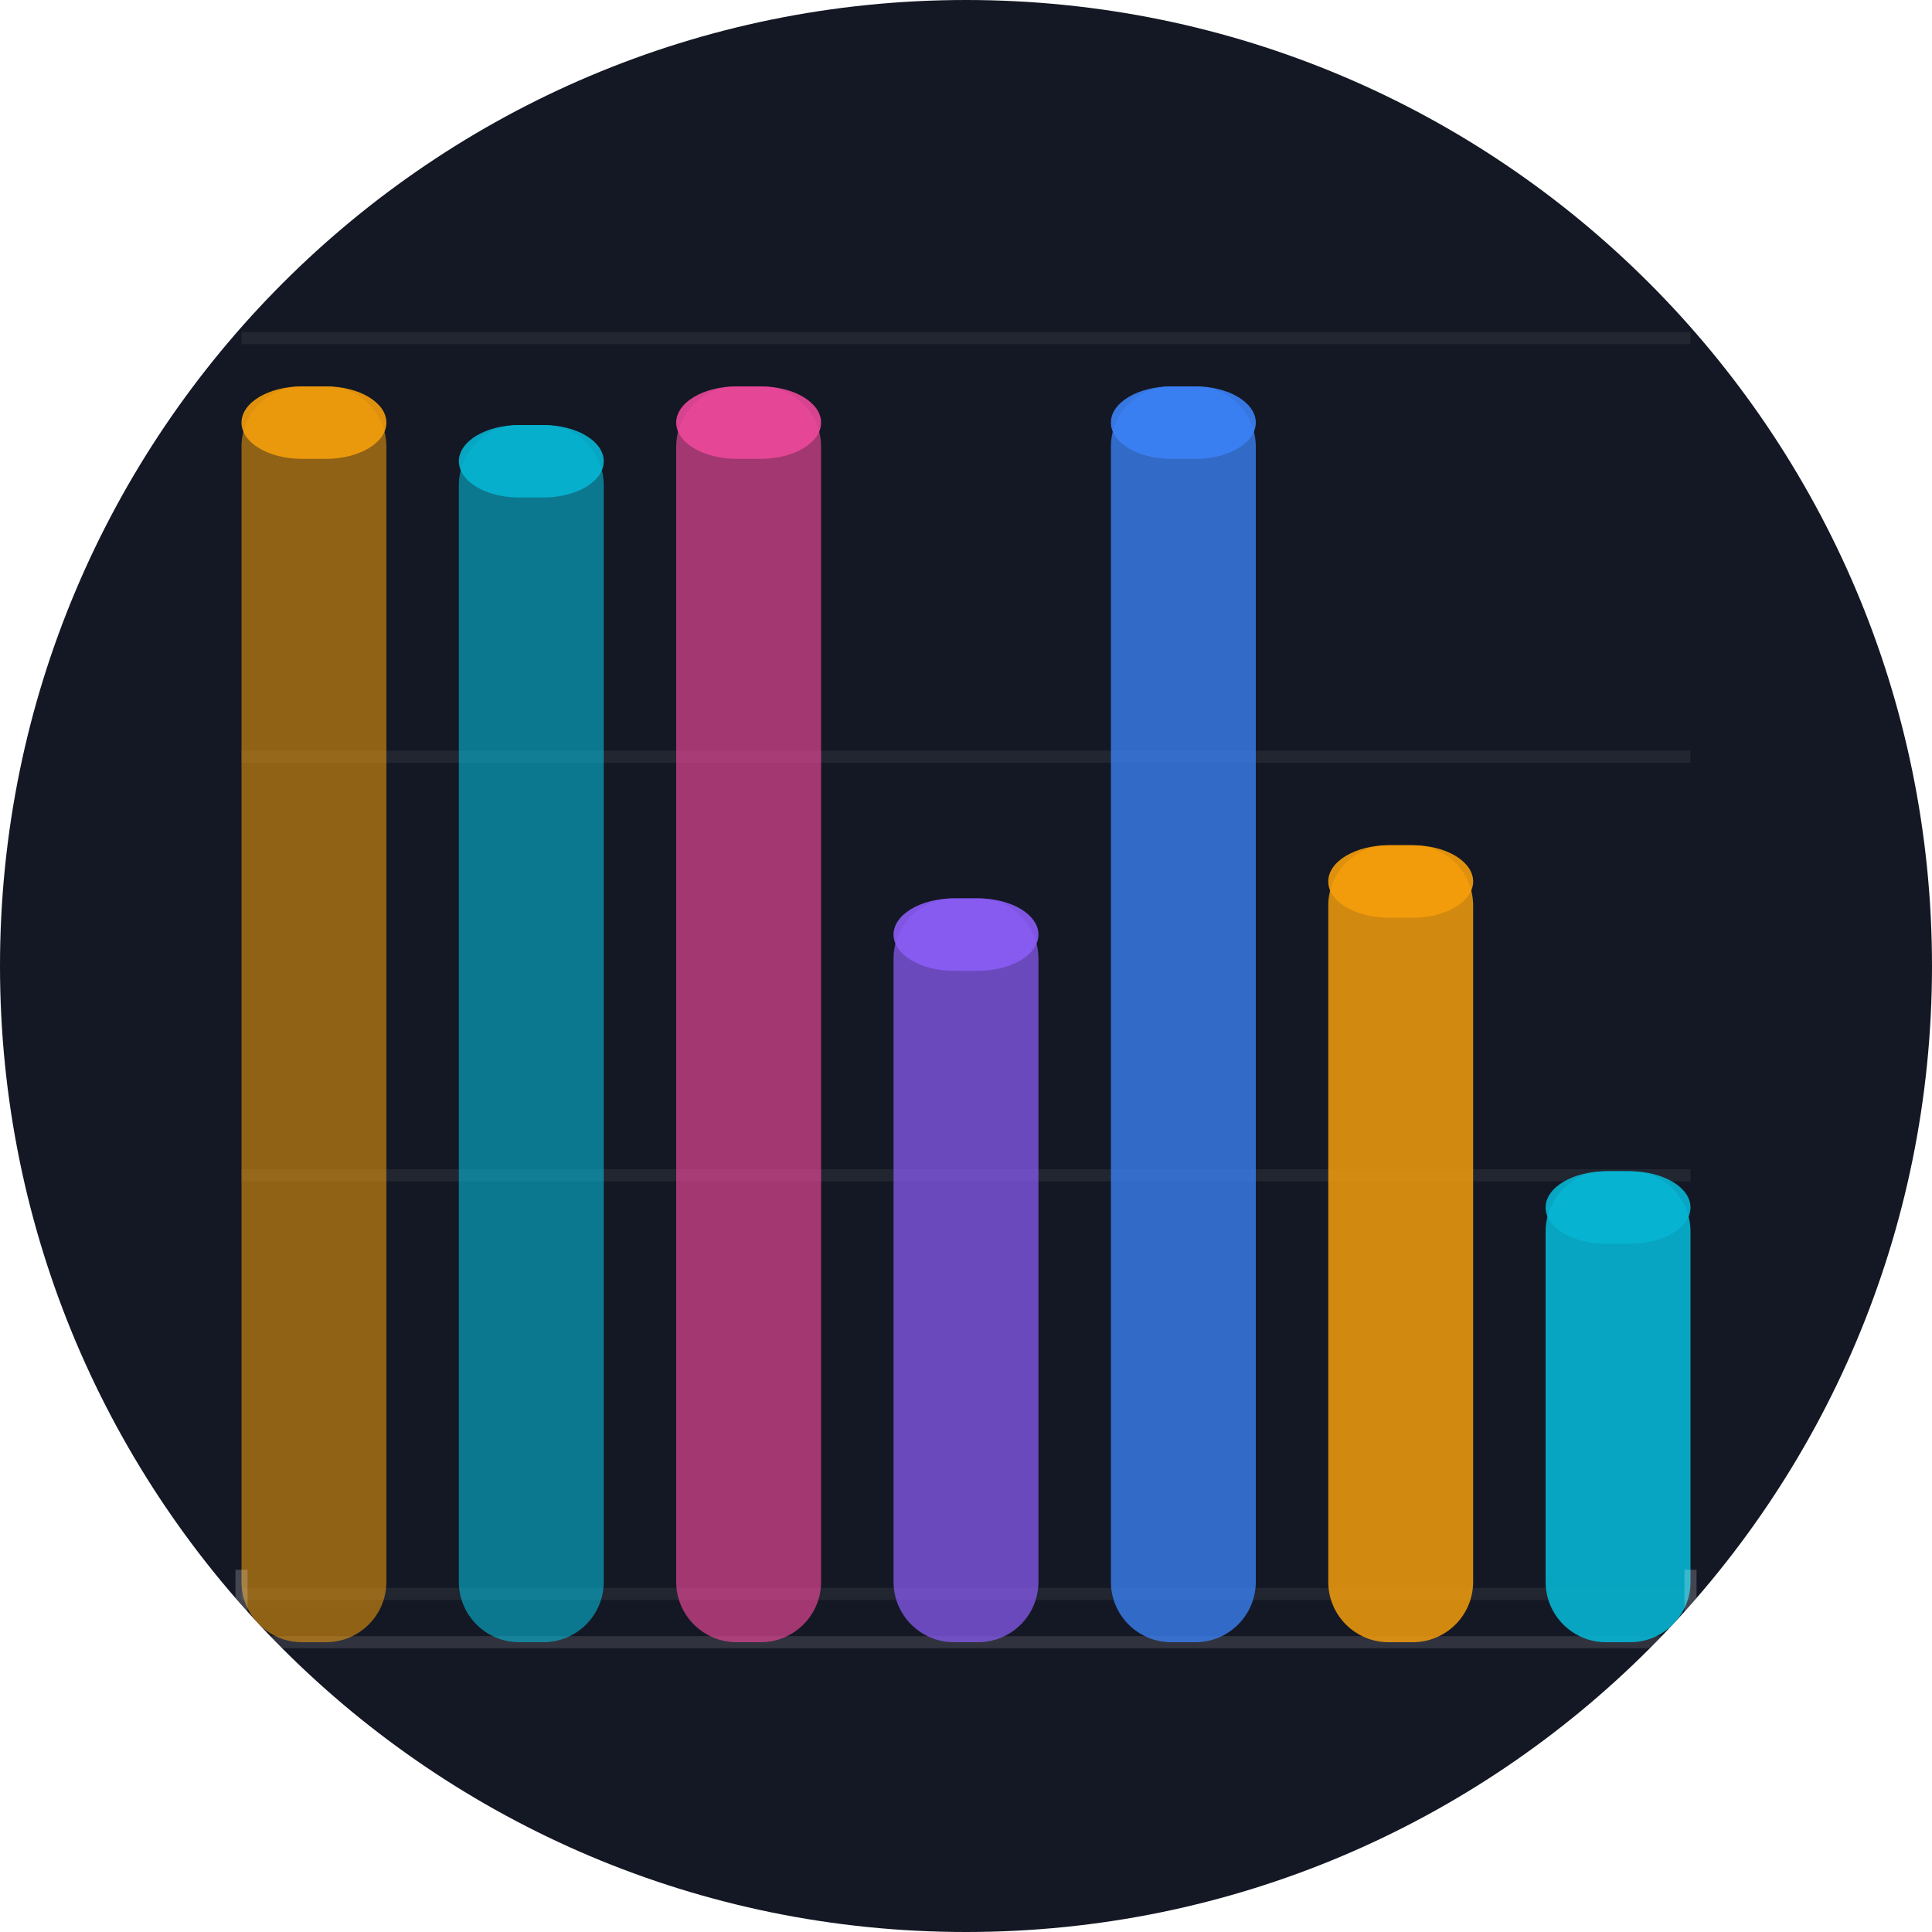
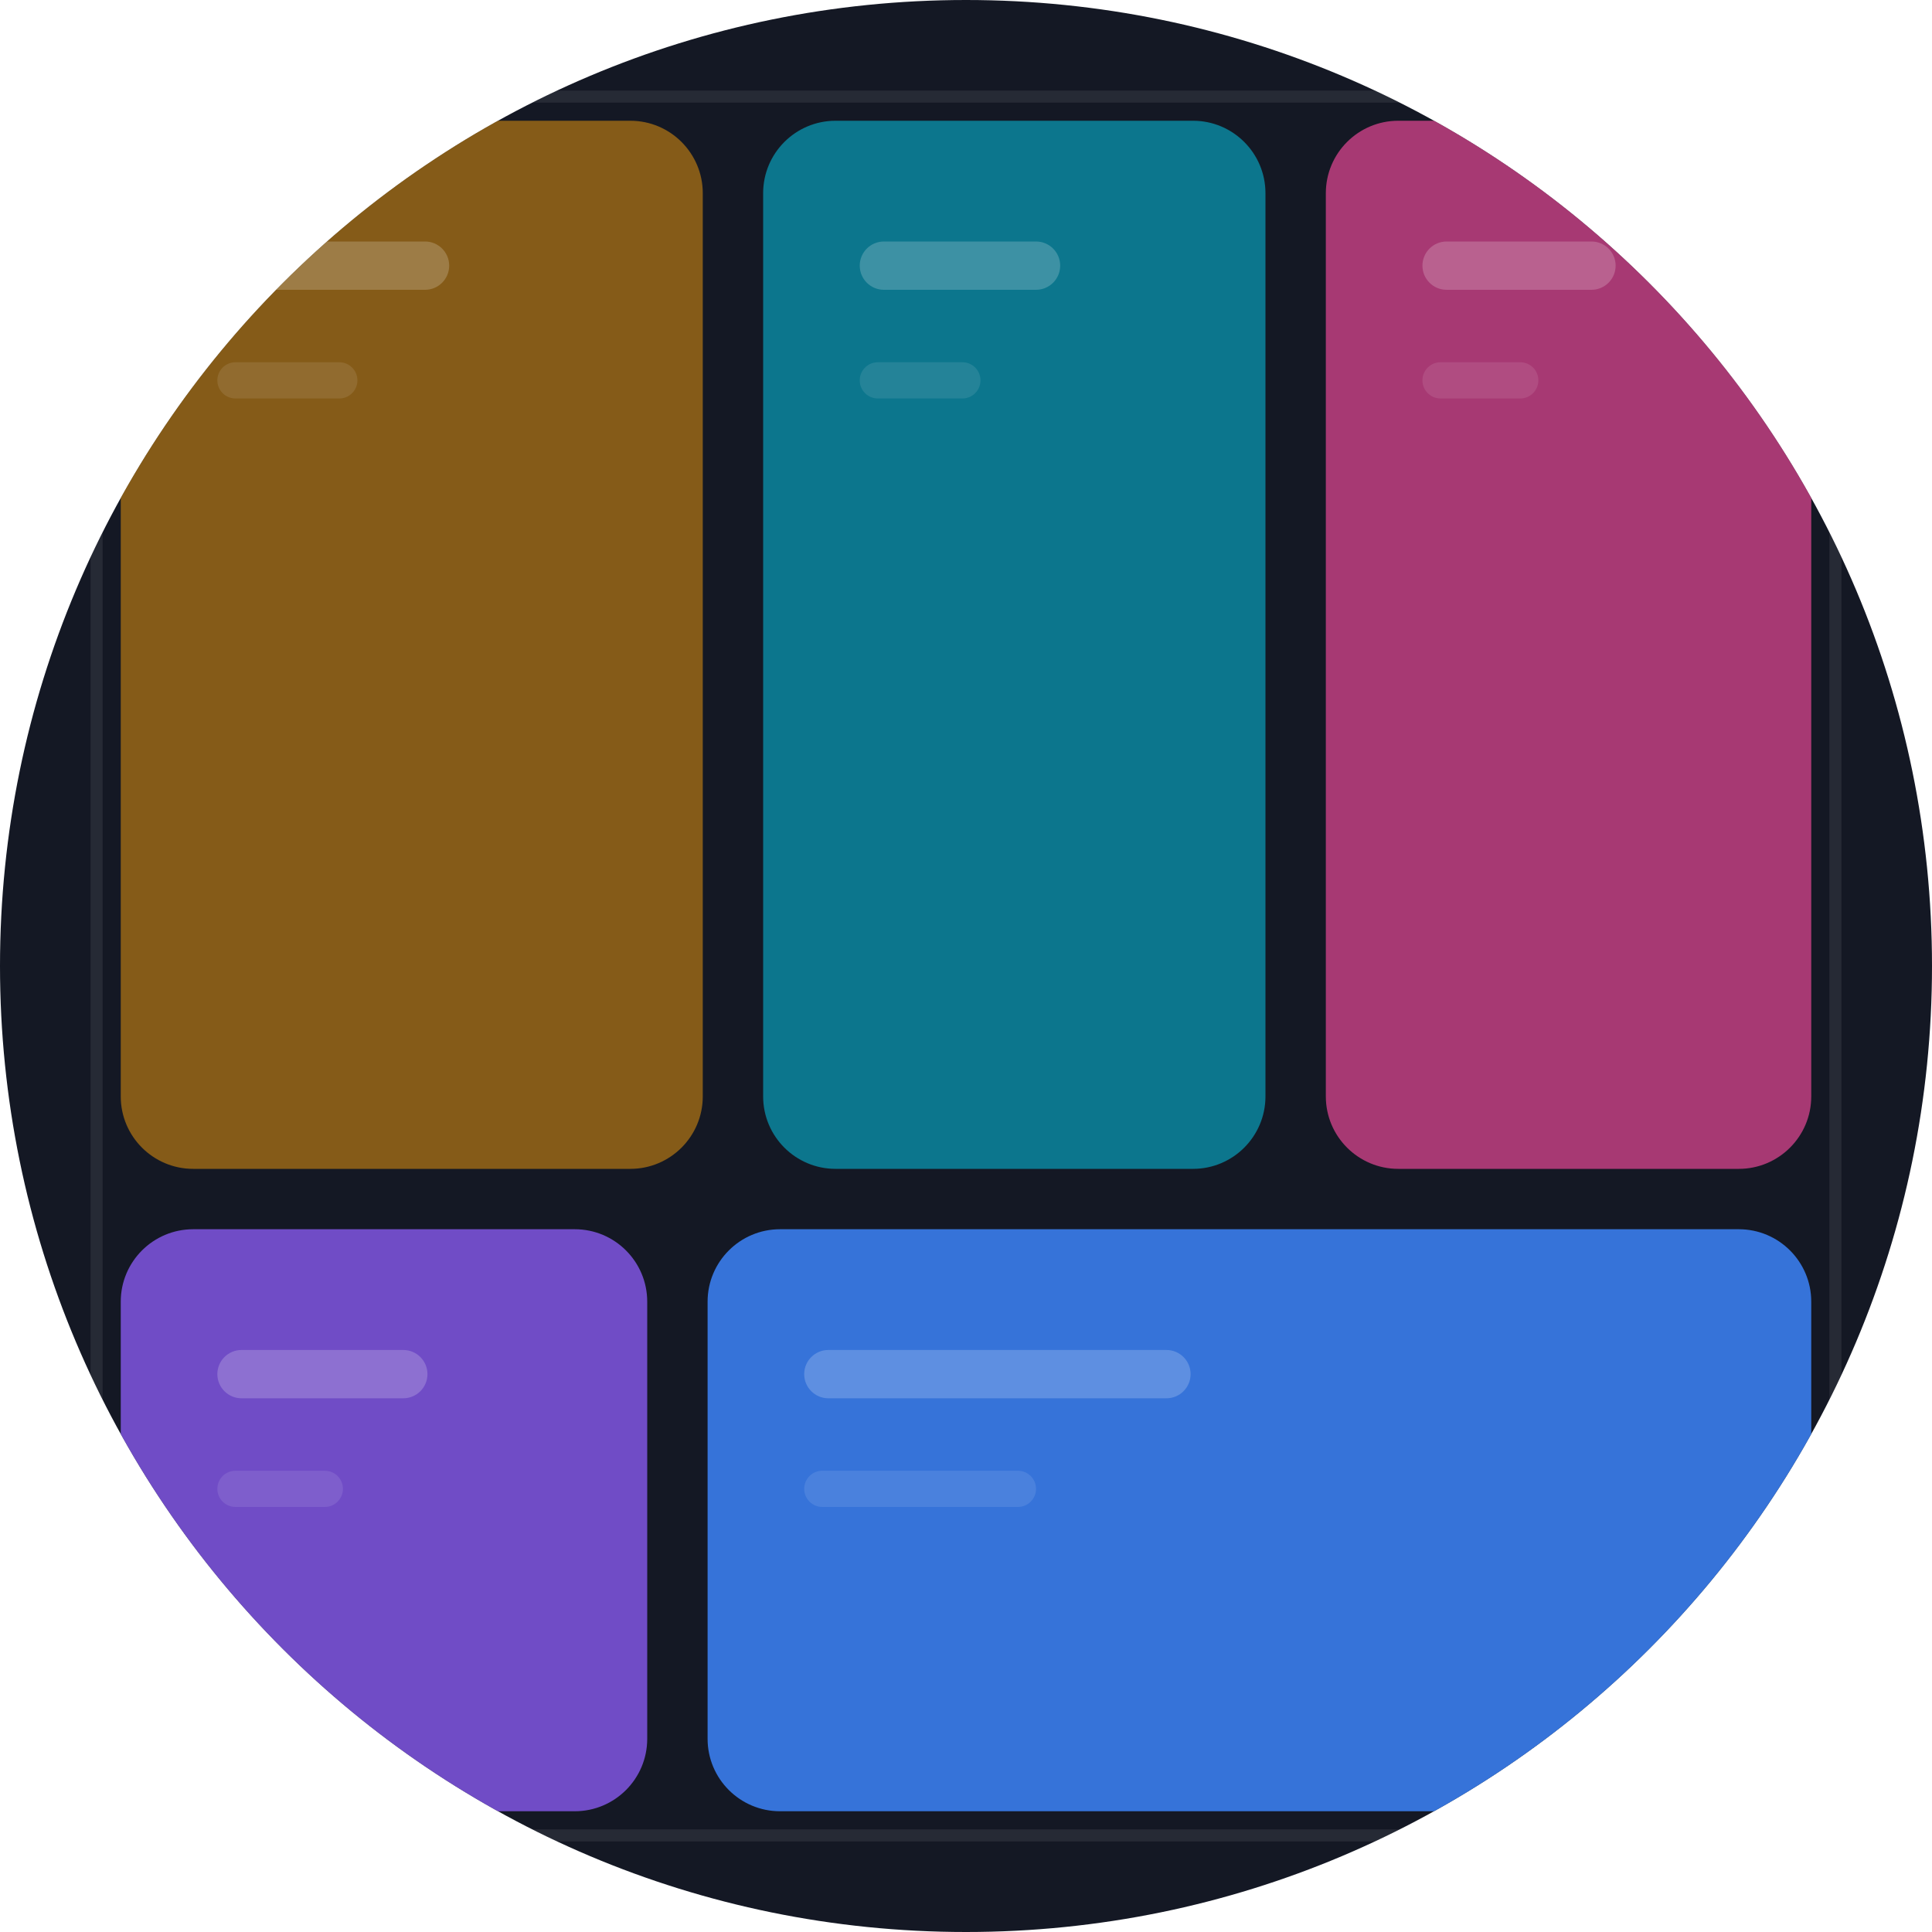
<svg xmlns="http://www.w3.org/2000/svg" viewBox="0 0 80 80" fill="none" width="40" height="40">
  <defs>
    <clipPath id="vc512476473">
      <circle cx="40" cy="40" r="40" />
    </clipPath>
  </defs>
  <g clip-path="url(#vc512476473)">
    <rect width="80" height="80" fill="#141824" />
-     <line x1="10" y1="14" x2="70" y2="14" stroke="rgba(255,255,255,0.06)" stroke-width="0.5" />
-     <line x1="10" y1="31.333" x2="70" y2="31.333" stroke="rgba(255,255,255,0.06)" stroke-width="0.5" />
-     <line x1="10" y1="48.667" x2="70" y2="48.667" stroke="rgba(255,255,255,0.06)" stroke-width="0.5" />
-     <line x1="10" y1="66" x2="70" y2="66" stroke="rgba(255,255,255,0.06)" stroke-width="0.5" />
-     <line x1="10" y1="68" x2="70" y2="68" stroke="rgba(255,255,255,0.12)" stroke-width="0.5" />
-     <rect x="10.0" y="16.0" width="6.0" height="52.0" rx="2.5" fill="#f59e0b" opacity="0.55" />
-     <rect x="10.0" y="16.0" width="6.0" height="3" rx="2.5" fill="#f59e0b" opacity="0.9" />
-     <rect x="19.0" y="17.6" width="6.0" height="50.4" rx="2.5" fill="#06b6d4" opacity="0.61" />
-     <rect x="19.0" y="17.6" width="6.0" height="3" rx="2.5" fill="#06b6d4" opacity="0.9" />
-     <rect x="28.0" y="16.0" width="6.0" height="52.0" rx="2.5" fill="#ec4899" opacity="0.66" />
-     <rect x="28.0" y="16.0" width="6.0" height="3" rx="2.5" fill="#ec4899" opacity="0.9" />
-     <rect x="37.0" y="37.2" width="6.0" height="30.8" rx="2.5" fill="#8b5cf6" opacity="0.72" />
-     <rect x="37.0" y="37.2" width="6.0" height="3" rx="2.5" fill="#8b5cf6" opacity="0.9" />
-     <rect x="46.0" y="16.0" width="6.0" height="52.0" rx="2.5" fill="#3b82f6" opacity="0.78" />
-     <rect x="46.0" y="16.0" width="6.0" height="3" rx="2.5" fill="#3b82f6" opacity="0.9" />
-     <rect x="55.0" y="35.0" width="6.0" height="33.0" rx="2.5" fill="#f59e0b" opacity="0.84" />
-     <rect x="55.0" y="35.0" width="6.0" height="3" rx="2.5" fill="#f59e0b" opacity="0.9" />
-     <rect x="64.0" y="48.5" width="6.0" height="19.5" rx="2.5" fill="#06b6d4" opacity="0.89" />
-     <rect x="64.0" y="48.5" width="6.0" height="3" rx="2.5" fill="#06b6d4" opacity="0.9" />
-     <line x1="10" y1="68" x2="10" y2="65" stroke="rgba(255,255,255,0.2)" stroke-width="0.5" />
-     <line x1="70" y1="68" x2="70" y2="65" stroke="rgba(255,255,255,0.2)" stroke-width="0.5" />
+     <rect x="5.0" y="5.0" width="24.1" height="43.4" rx="3" fill="#f59e0b" opacity="0.50" />
+     <rect x="9.0" y="10.0" width="9.6" height="2" rx="1" fill="rgba(255,255,255,0.2)" />
+     <rect x="9.0" y="15.0" width="5.8" height="1.5" rx="0.75" fill="rgba(255,255,255,0.1)" />
+     <rect x="31.6" y="5.0" width="20.8" height="43.4" rx="3" fill="#06b6d4" opacity="0.59" />
+     <rect x="35.6" y="10.0" width="8.3" height="2" rx="1" fill="rgba(255,255,255,0.2)" />
+     <rect x="35.6" y="15.0" width="5.0" height="1.5" rx="0.75" fill="rgba(255,255,255,0.1)" />
+     <rect x="54.9" y="5.0" width="20.1" height="43.4" rx="3" fill="#ec4899" opacity="0.68" />
+     <rect x="58.9" y="10.0" width="8.0" height="2" rx="1" fill="rgba(255,255,255,0.2)" />
+     <rect x="58.9" y="15.0" width="4.8" height="1.5" rx="0.75" fill="rgba(255,255,255,0.1)" />
+     <rect x="5.0" y="50.9" width="21.8" height="24.1" rx="3" fill="#8b5cf6" opacity="0.77" />
+     <rect x="9.0" y="55.9" width="8.7" height="2" rx="1" fill="rgba(255,255,255,0.2)" />
+     <rect x="9.0" y="60.9" width="5.2" height="1.5" rx="0.75" fill="rgba(255,255,255,0.1)" />
+     <rect x="29.3" y="50.9" width="45.7" height="24.1" rx="3" fill="#3b82f6" opacity="0.86" />
+     <rect x="33.3" y="55.9" width="16.0" height="2" rx="1" fill="rgba(255,255,255,0.2)" />
+     <rect x="33.3" y="60.9" width="9.6" height="1.5" rx="0.75" fill="rgba(255,255,255,0.1)" />
+     <rect x="4" y="4" width="72.0" height="72.0" rx="4" fill="none" stroke="rgba(255,255,255,0.08)" stroke-width="0.5" />
  </g>
</svg>
